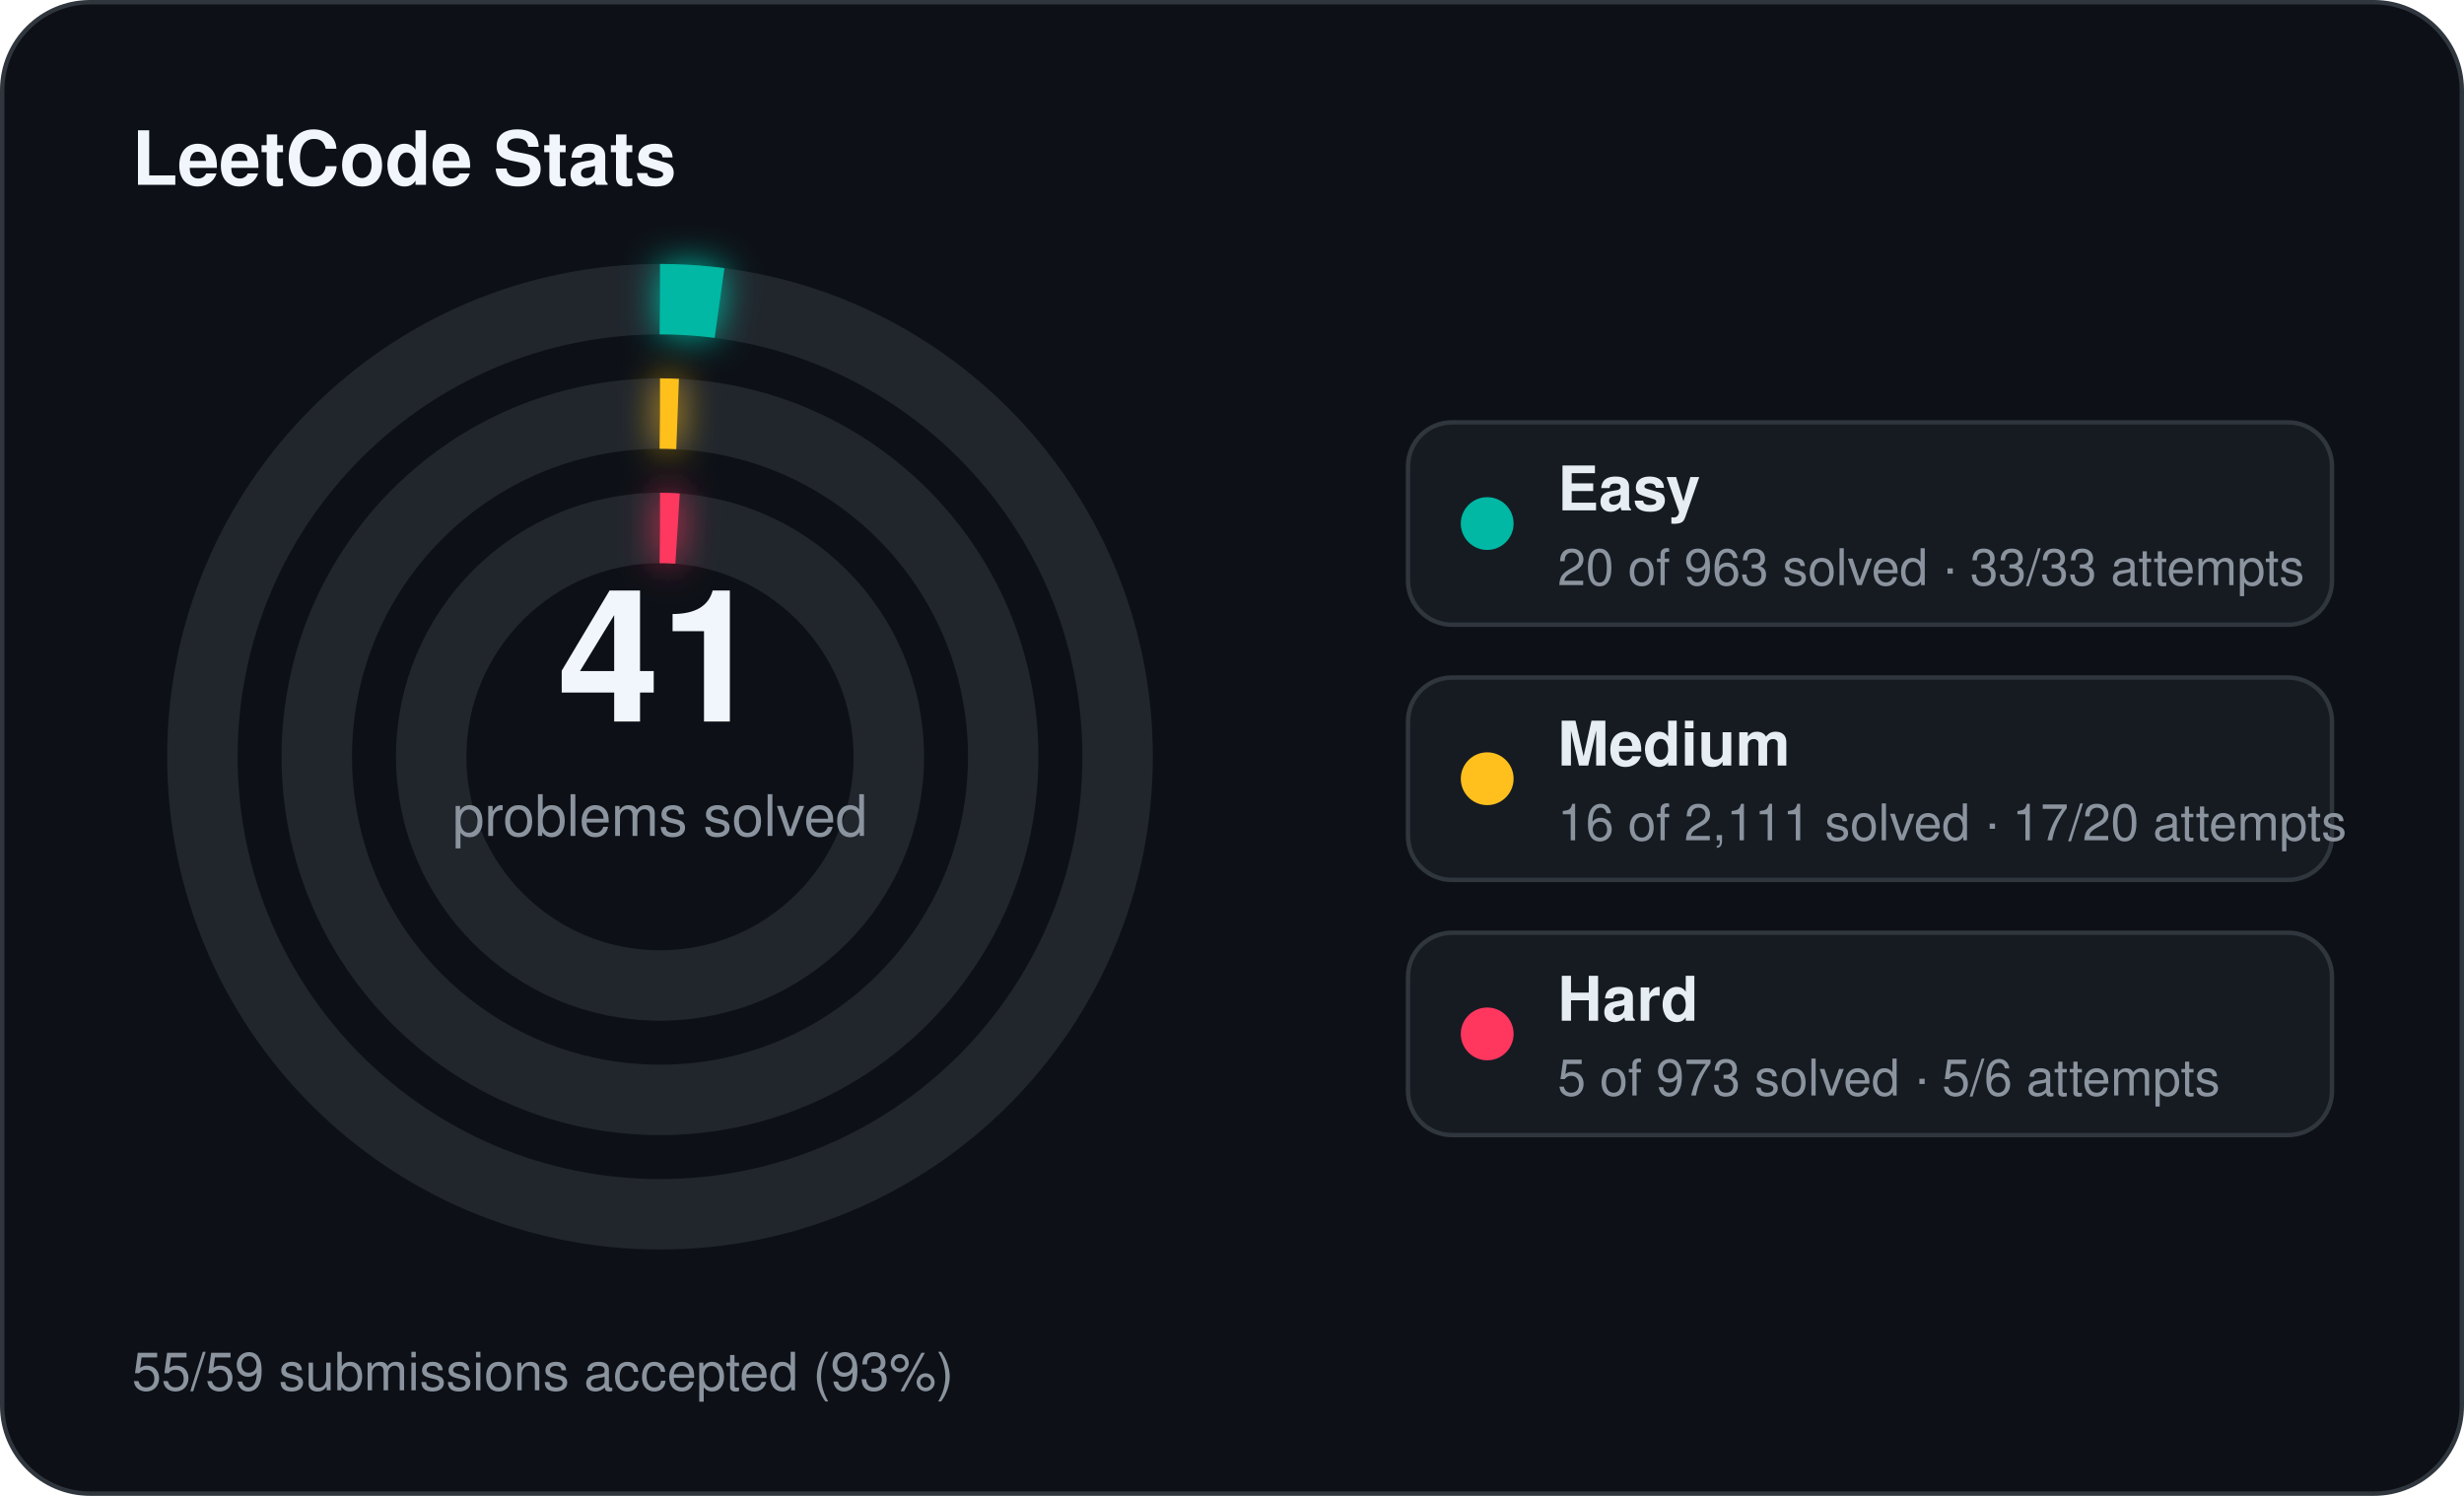
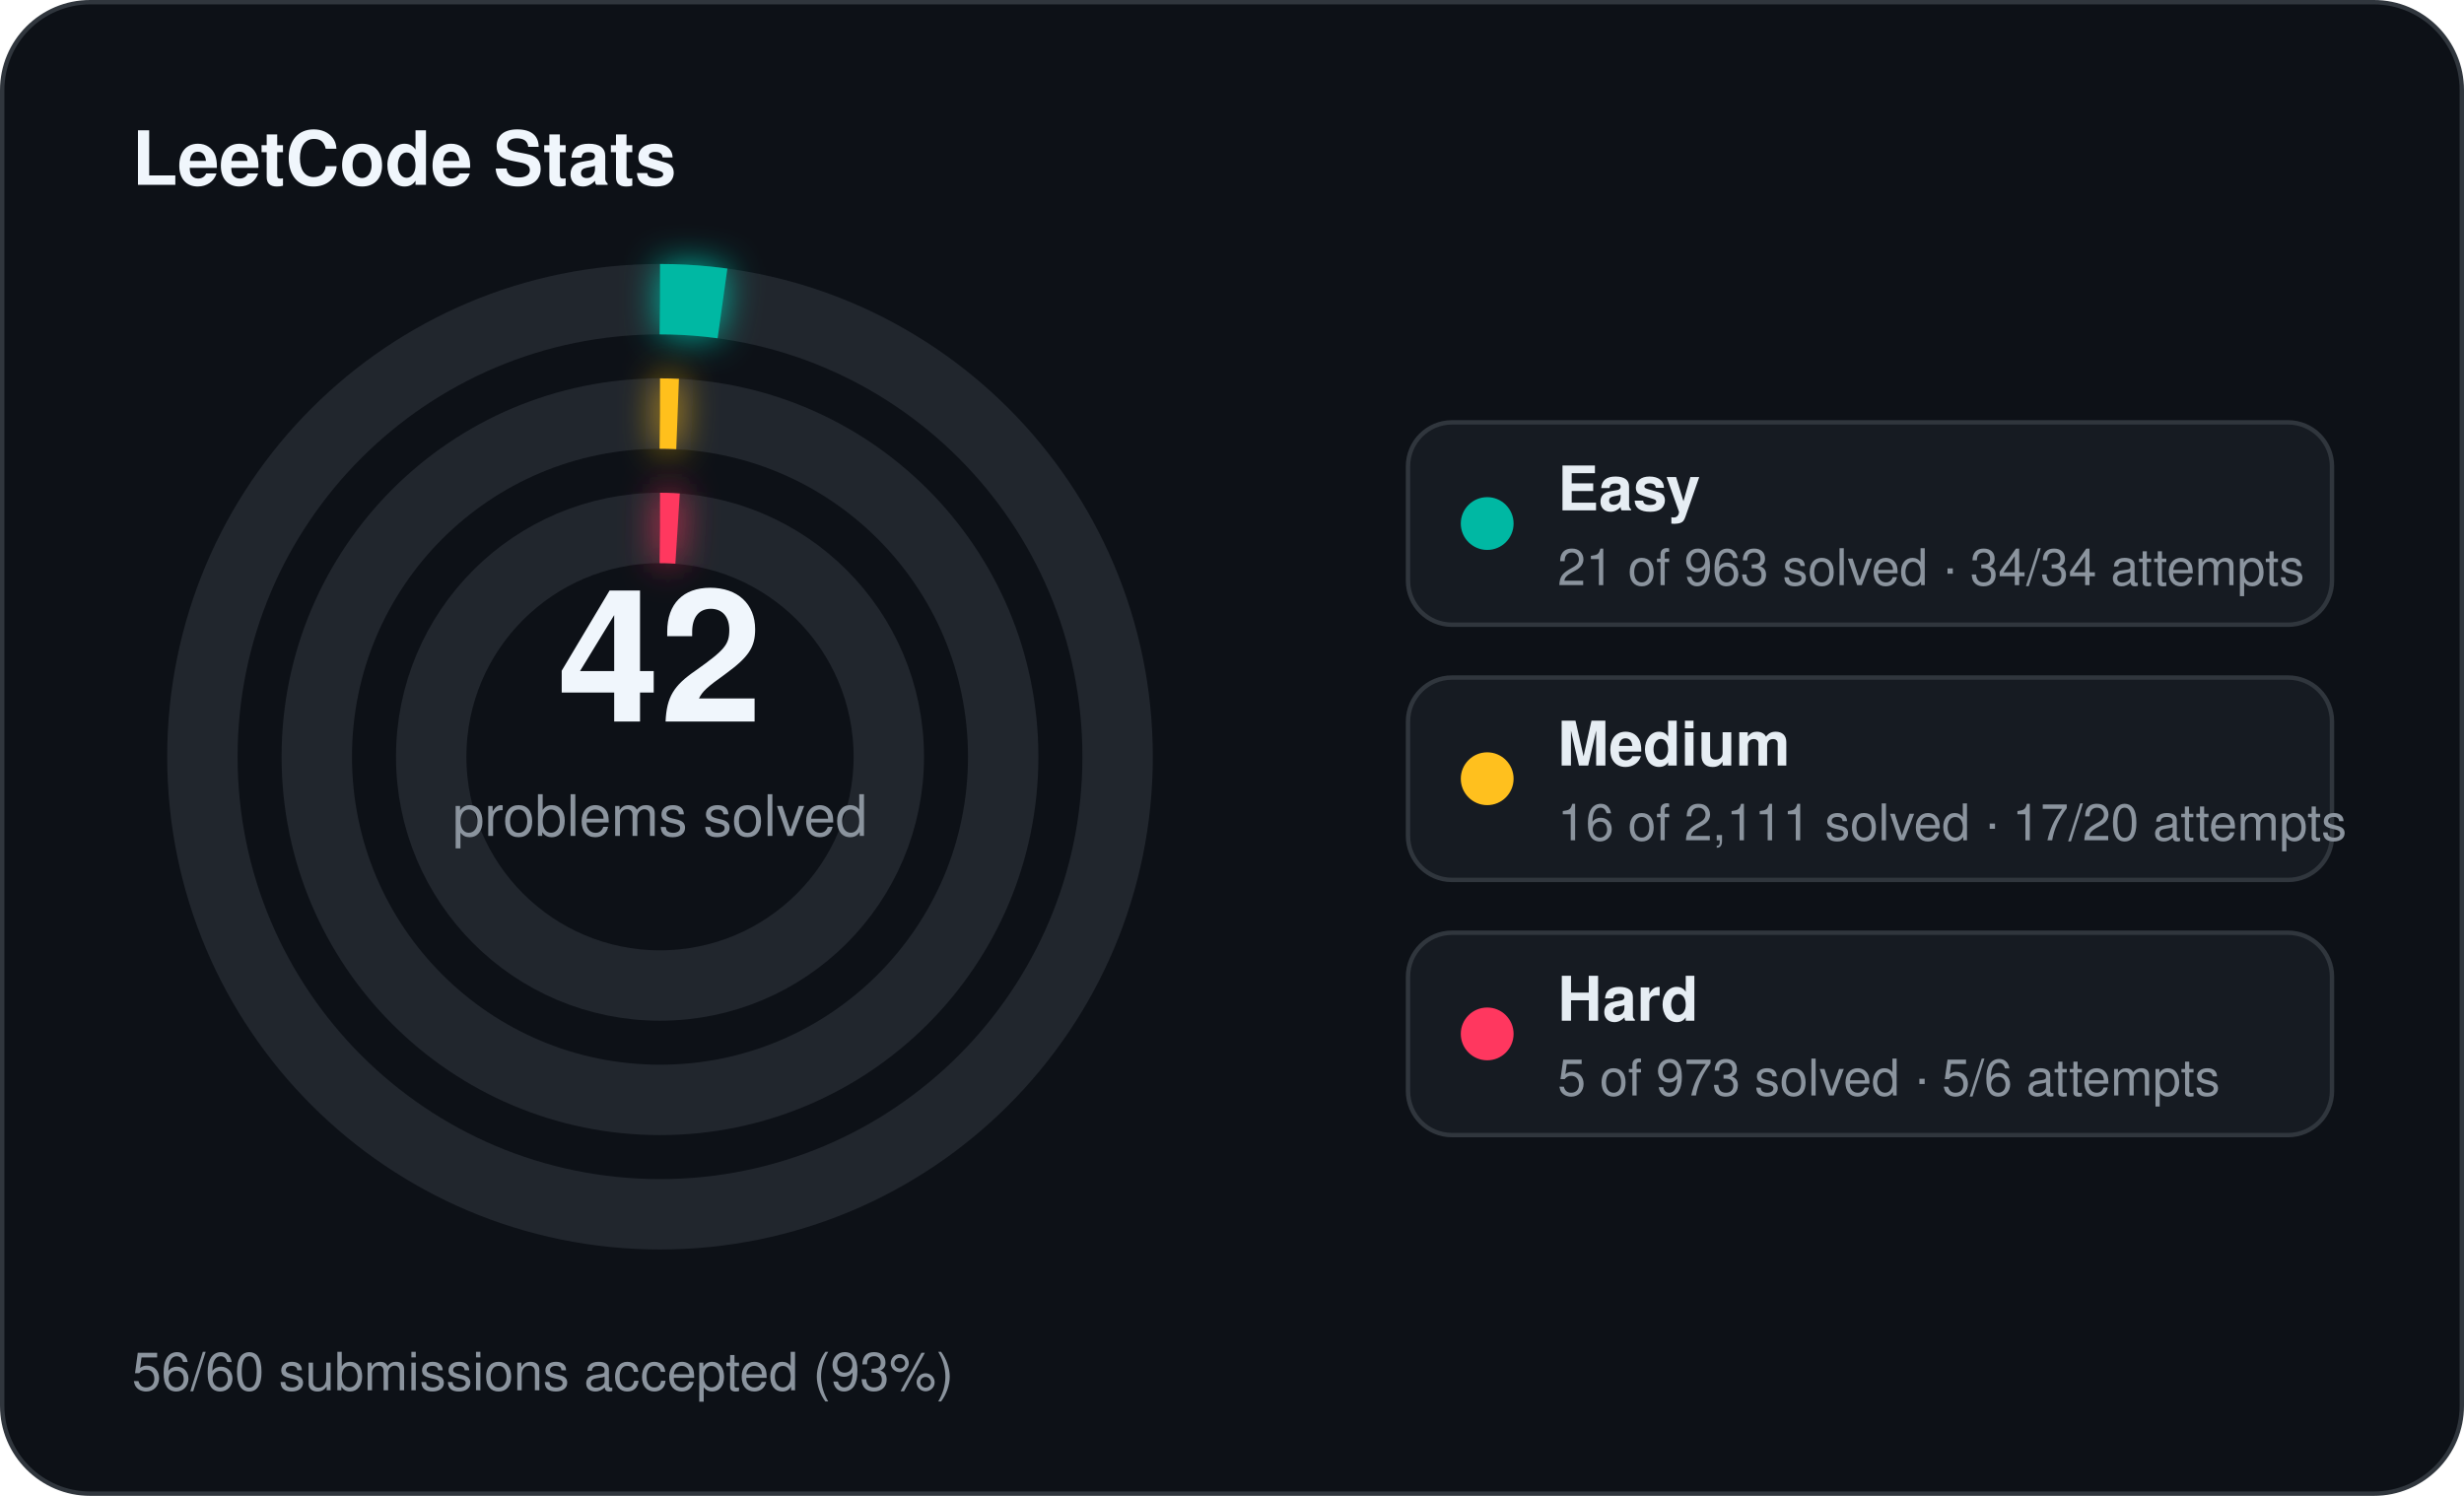
<svg xmlns="http://www.w3.org/2000/svg" width="560" height="340" viewBox="0 0 560 340">
  <defs>
    <filter id="stats-glow" x="-60%" y="-60%" width="220%" height="220%">
      <feGaussianBlur stdDeviation="4" result="blur" />
      <feMerge>
        <feMergeNode in="blur" />
        <feMergeNode in="SourceGraphic" />
      </feMerge>
    </filter>
  </defs>
  <rect x="0.5" y="0.5" width="559" height="339" rx="20" fill="#0d1117" stroke="#30363d" stroke-width="1" />
  <text x="30" y="42" fill="#f0f6fc" font-family="Segoe UI, Helvetica, Arial, sans-serif" font-size="17" font-weight="700">LeetCode Stats</text>
  <circle cx="150" cy="172" r="104" fill="none" stroke="#21262d" stroke-width="16" />
-   <circle cx="150" cy="172" r="104" fill="none" stroke="#00b8a3" stroke-width="16" stroke-linecap="butt" stroke-dasharray="13.57 653.45" transform="rotate(-90 150 172)" filter="url(#stats-glow)" />
+   <circle cx="150" cy="172" r="104" fill="none" stroke="#00b8a3" stroke-width="16" stroke-linecap="butt" stroke-dasharray="14.25 653.45" transform="rotate(-90 150 172)" filter="url(#stats-glow)" />
  <circle cx="150" cy="172" r="78" fill="none" stroke="#21262d" stroke-width="16" />
  <circle cx="150" cy="172" r="78" fill="none" stroke="#ffc01e" stroke-width="16" stroke-linecap="butt" stroke-dasharray="4.00 490.09" transform="rotate(-90 150 172)" filter="url(#stats-glow)" />
  <circle cx="150" cy="172" r="52" fill="none" stroke="#21262d" stroke-width="16" />
  <circle cx="150" cy="172" r="52" fill="none" stroke="#ff375f" stroke-width="16" stroke-linecap="butt" stroke-dasharray="4.00 326.73" transform="rotate(-90 150 172)" filter="url(#stats-glow)" />
-   <text x="150" y="164" text-anchor="middle" fill="#f0f6fc" font-family="Segoe UI, Helvetica, Arial, sans-serif" font-size="42" font-weight="700">41</text>
+   <text x="150" y="164" text-anchor="middle" fill="#f0f6fc" font-family="Segoe UI, Helvetica, Arial, sans-serif" font-size="42" font-weight="700">42</text>
  <text x="150" y="190" text-anchor="middle" fill="#8b949e" font-family="Segoe UI, Helvetica, Arial, sans-serif" font-size="13">problems solved</text>
  <rect x="320" y="96" width="210" height="46" rx="10" fill="#161b22" stroke="#30363d" stroke-width="1" />
  <circle cx="338" cy="119" r="6" fill="#00b8a3" />
  <text x="354" y="116" fill="#e6edf3" font-family="Segoe UI, Helvetica, Arial, sans-serif" font-size="14" font-weight="600">Easy</text>
-   <text x="354" y="133" fill="#8b949e" font-family="Segoe UI, Helvetica, Arial, sans-serif" font-size="11.5">20 of 963 solved · 33/33 attempts</text>
+   <text x="354" y="133" fill="#8b949e" font-family="Segoe UI, Helvetica, Arial, sans-serif" font-size="11.5">21 of 963 solved · 34/34 attempts</text>
  <rect x="320" y="154" width="210" height="46" rx="10" fill="#161b22" stroke="#30363d" stroke-width="1" />
  <circle cx="338" cy="177" r="6" fill="#ffc01e" />
  <text x="354" y="174" fill="#e6edf3" font-family="Segoe UI, Helvetica, Arial, sans-serif" font-size="14" font-weight="600">Medium</text>
  <text x="354" y="191" fill="#8b949e" font-family="Segoe UI, Helvetica, Arial, sans-serif" font-size="11.5">16 of 2,111 solved · 17/20 attempts</text>
  <rect x="320" y="212" width="210" height="46" rx="10" fill="#161b22" stroke="#30363d" stroke-width="1" />
  <circle cx="338" cy="235" r="6" fill="#ff375f" />
  <text x="354" y="232" fill="#e6edf3" font-family="Segoe UI, Helvetica, Arial, sans-serif" font-size="14" font-weight="600">Hard</text>
  <text x="354" y="249" fill="#8b949e" font-family="Segoe UI, Helvetica, Arial, sans-serif" font-size="11.5">5 of 973 solved · 5/6 attempts</text>
-   <text x="30" y="316" fill="#8b949e" font-family="Segoe UI, Helvetica, Arial, sans-serif" font-size="12">55/59 submissions accepted (93%)</text>
+   <text x="30" y="316" fill="#8b949e" font-family="Segoe UI, Helvetica, Arial, sans-serif" font-size="12">56/60 submissions accepted (93%)</text>
</svg>
